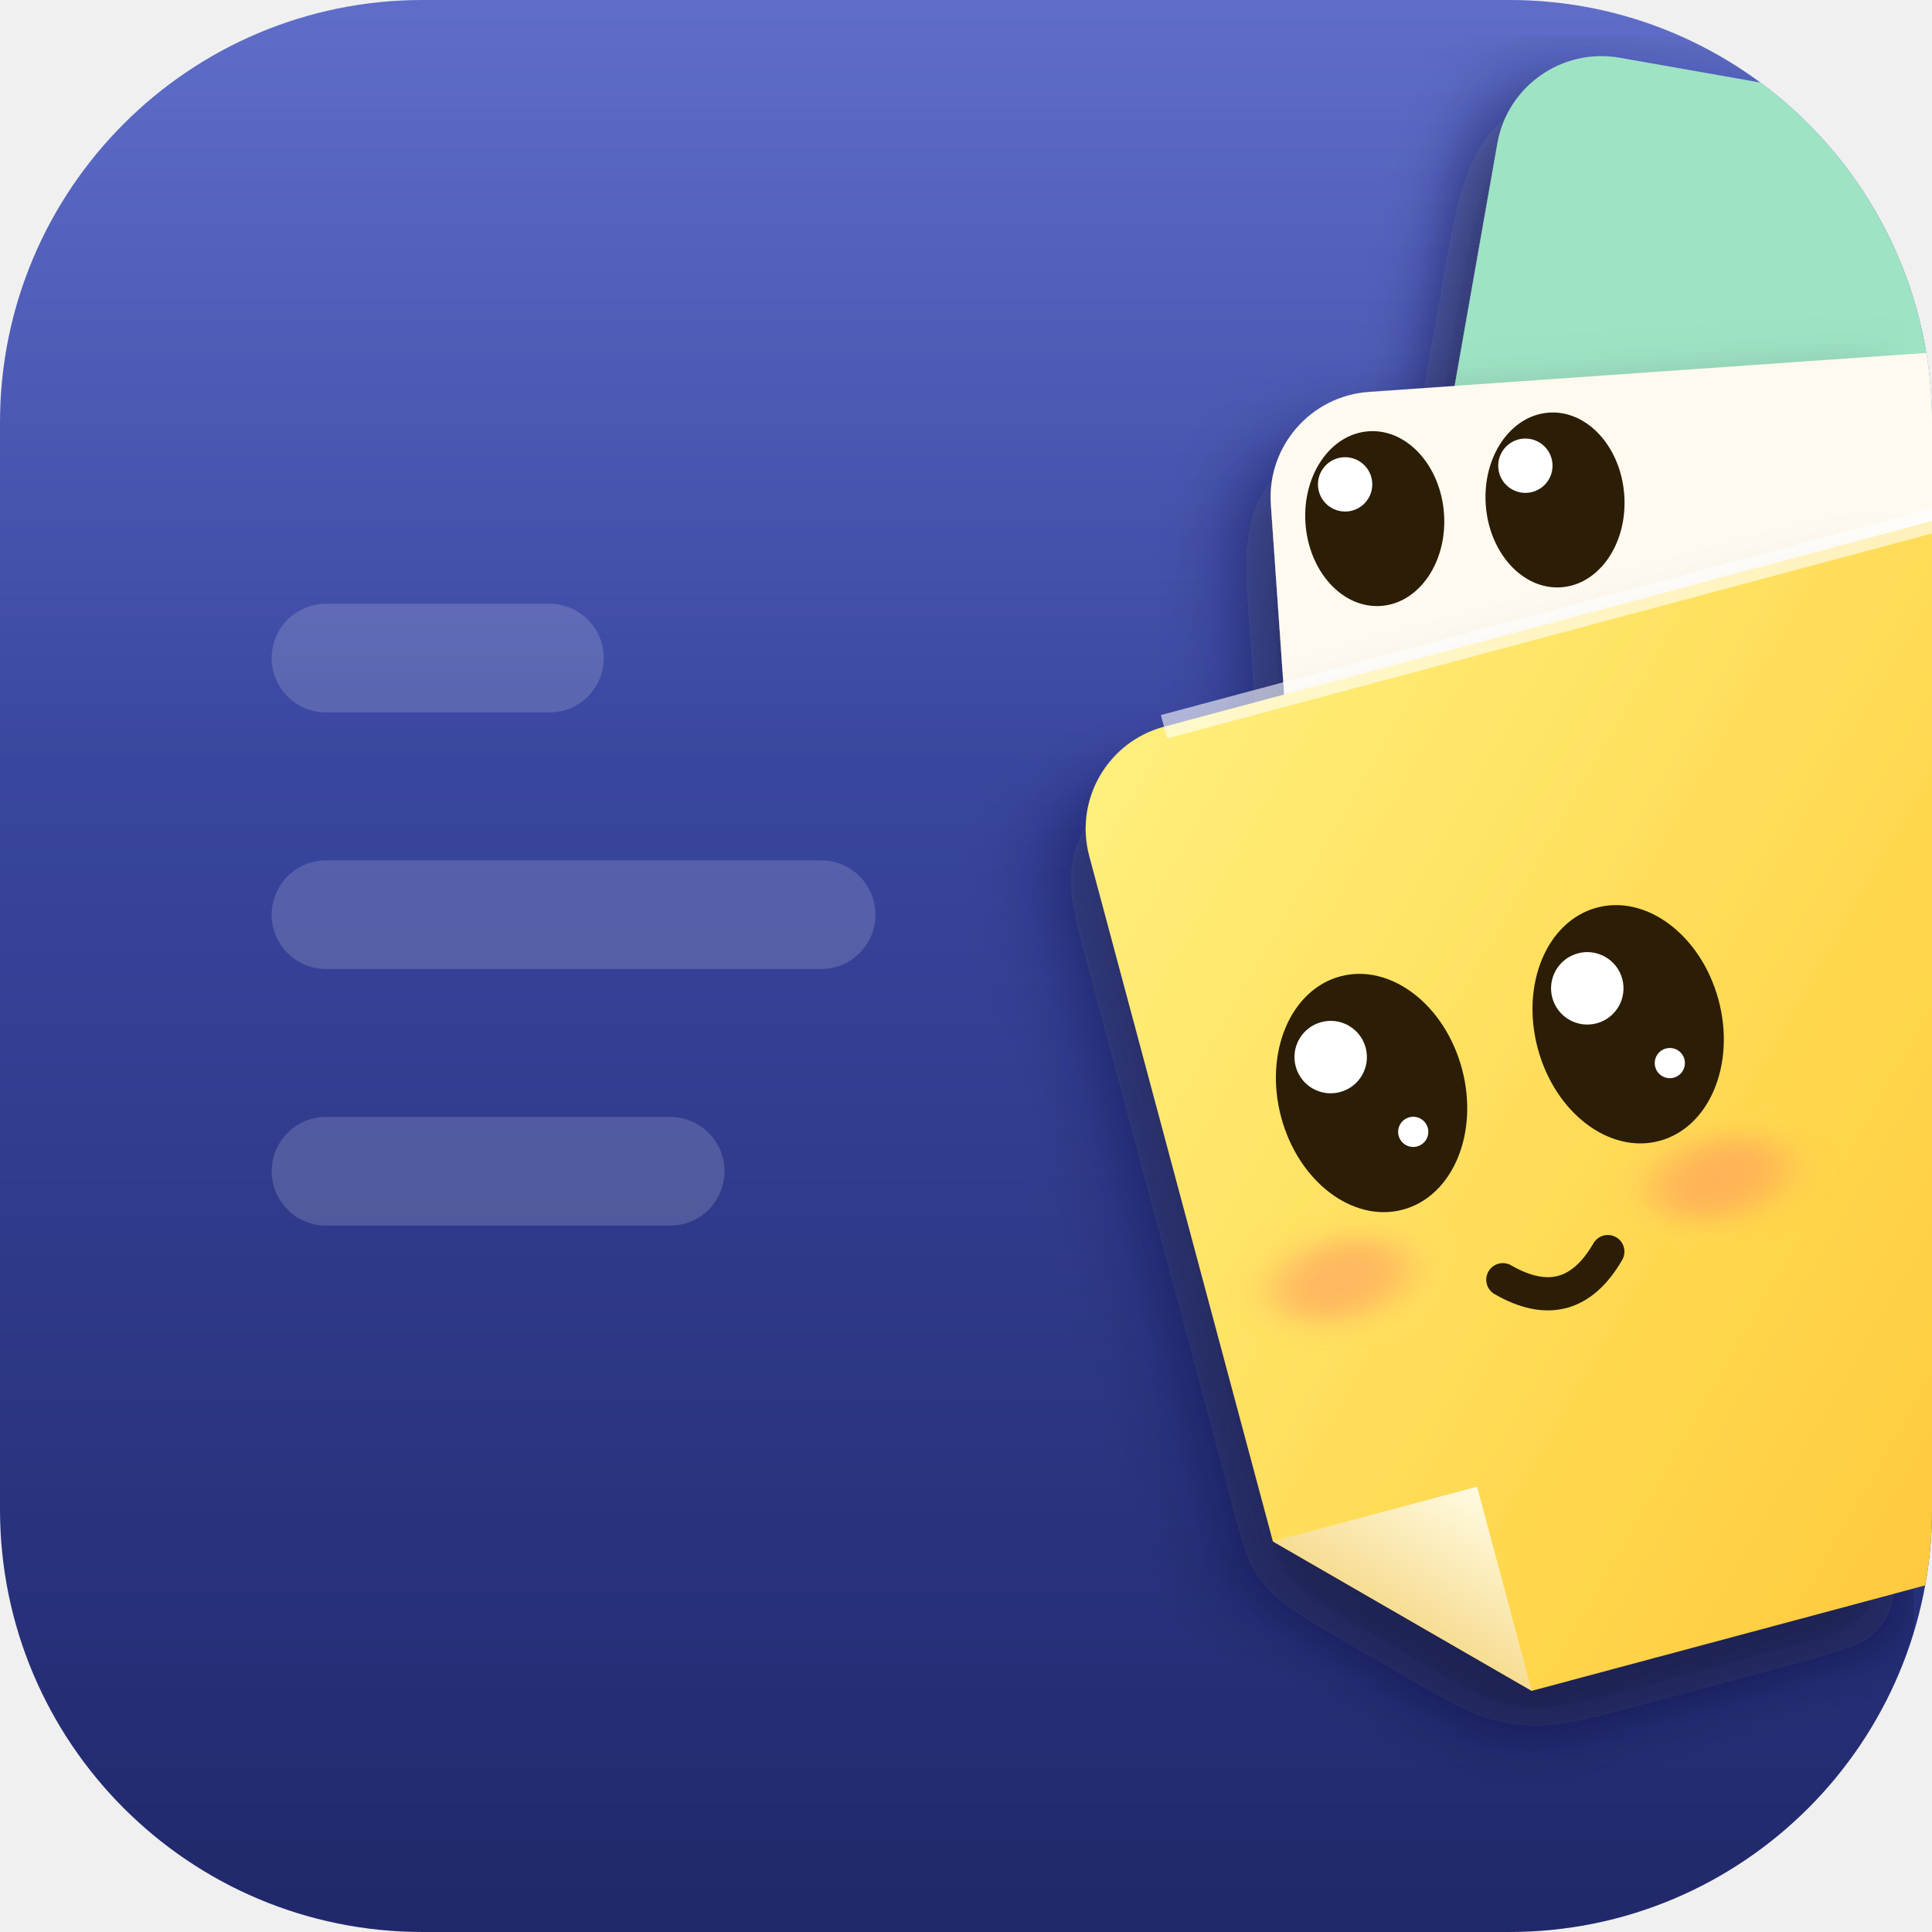
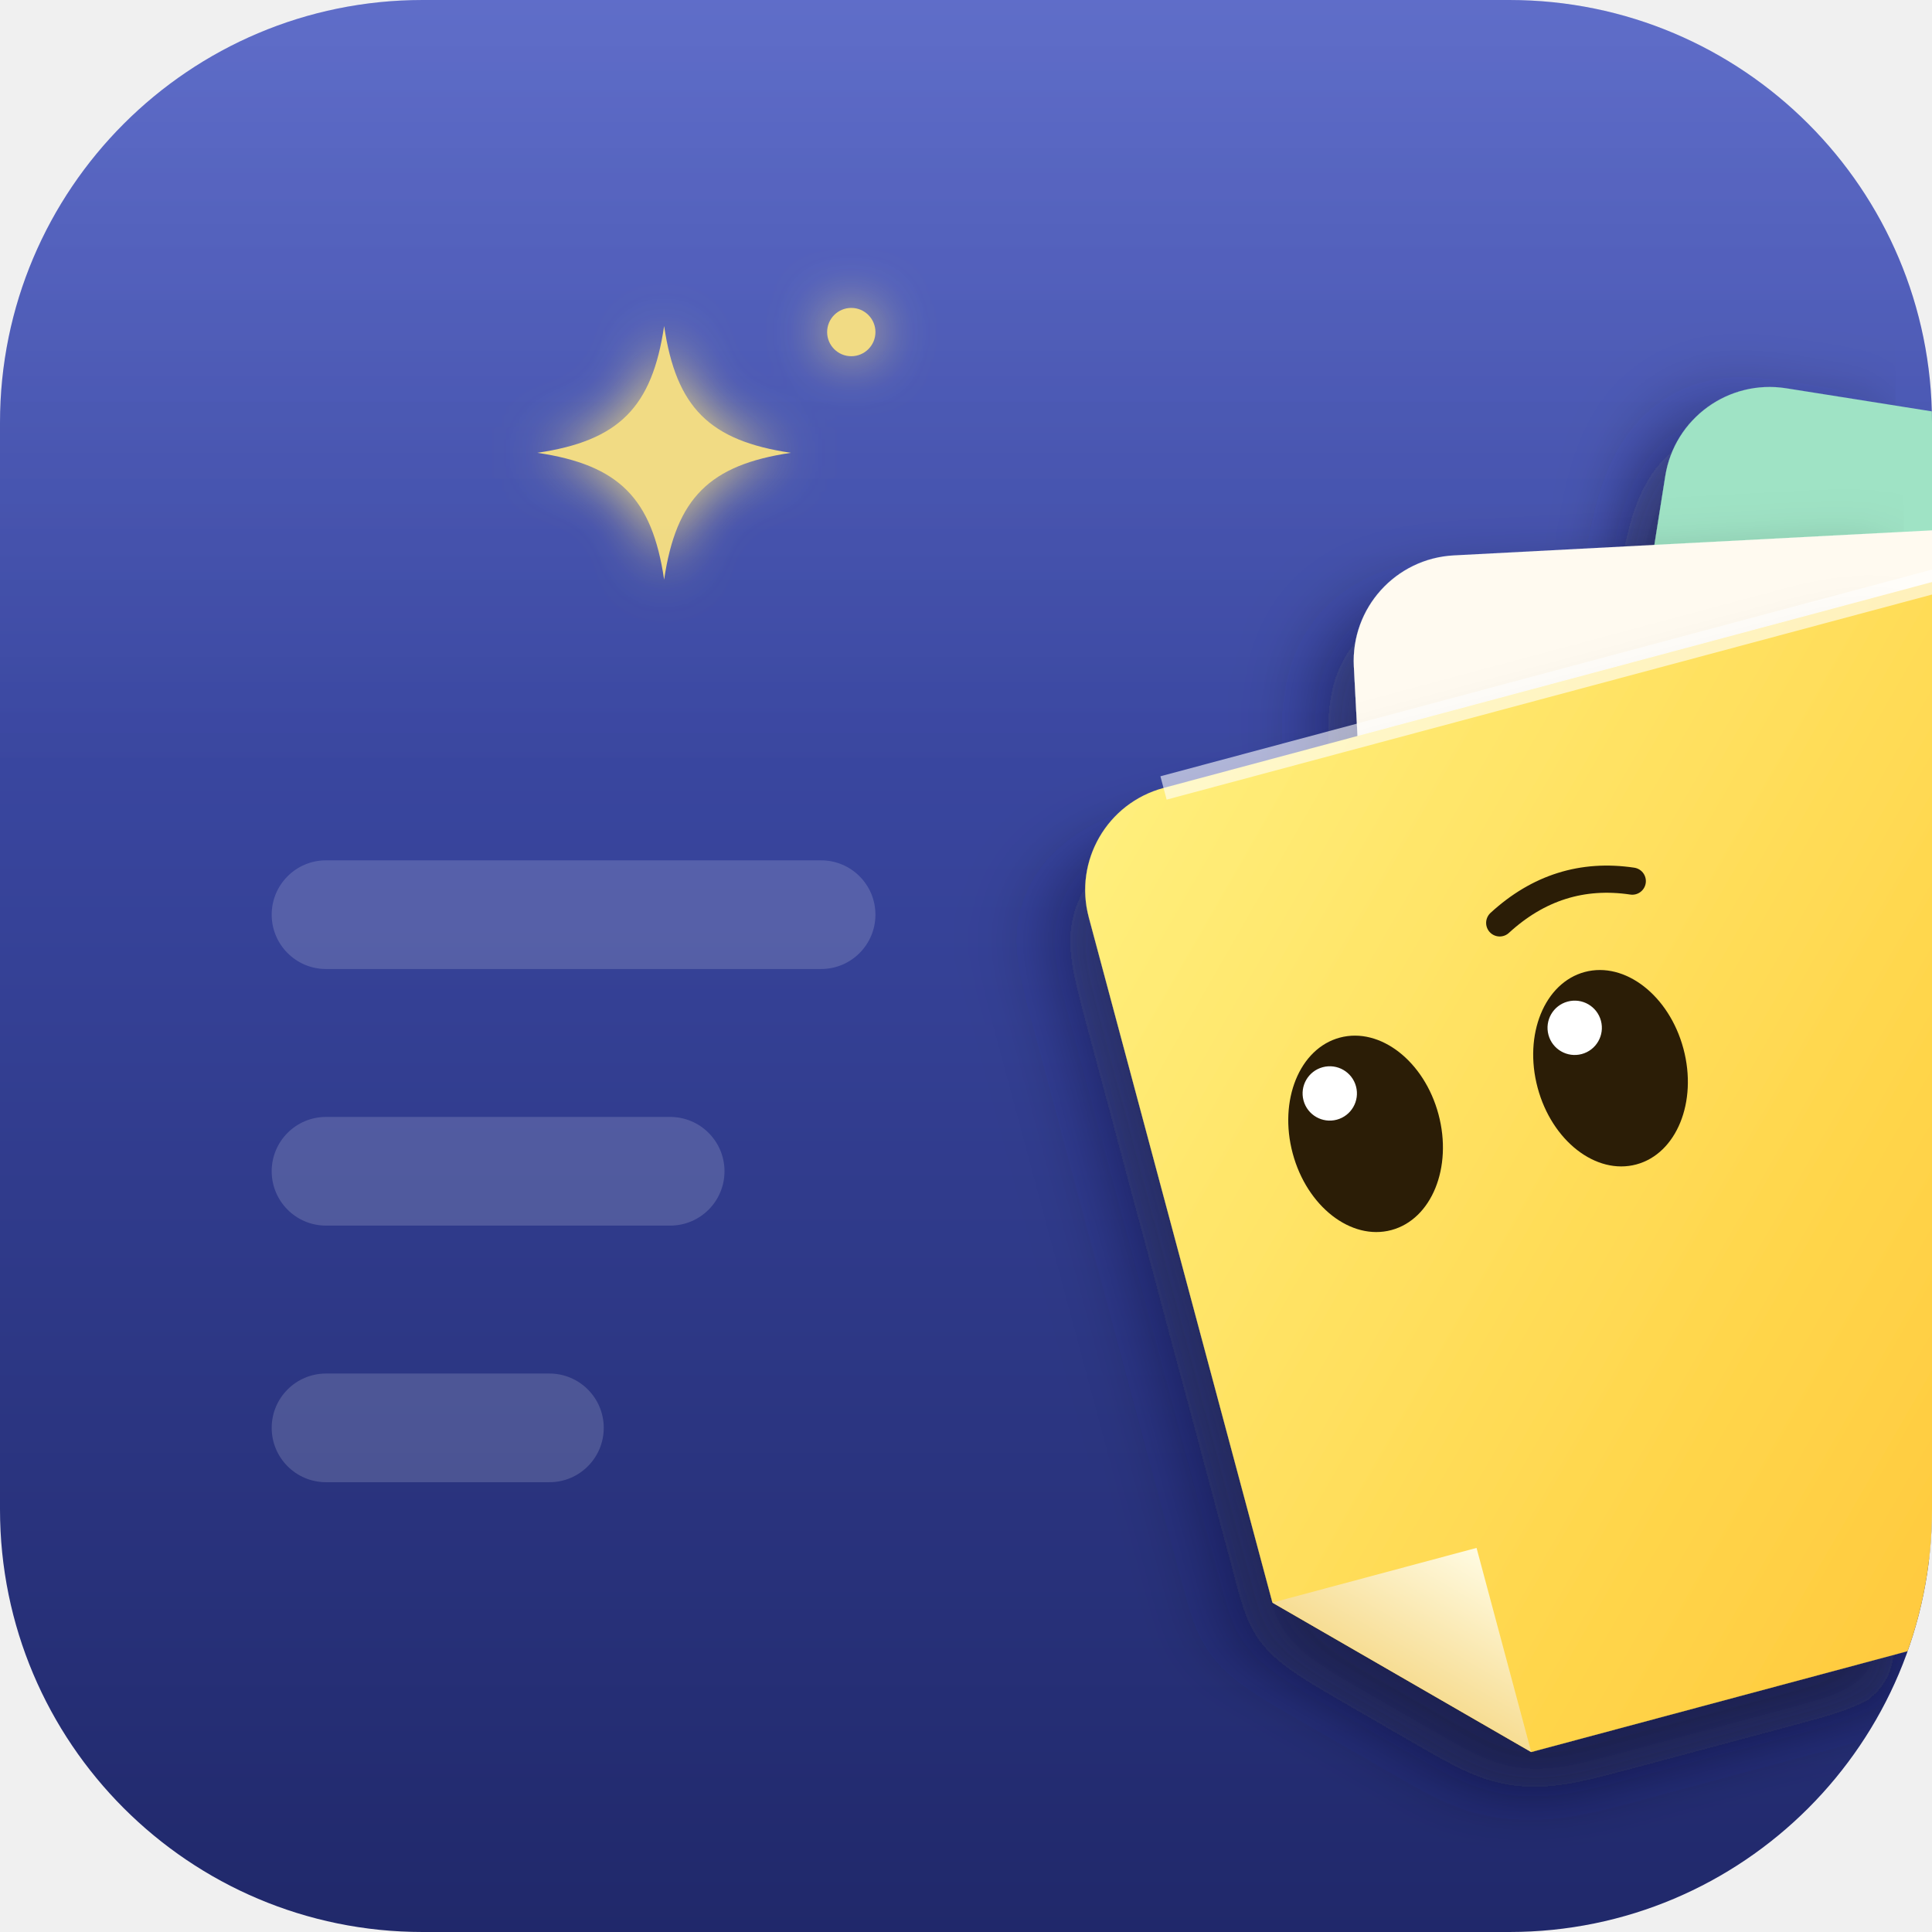
<svg xmlns="http://www.w3.org/2000/svg" viewBox="0 0 64 64">
  <defs>
    <linearGradient id="screen" x1="0" y1="0" x2="0" y2="1">
      <stop offset="0" stop-color="#4a5ac2" />
      <stop offset="1" stop-color="#20286a" />
    </linearGradient>
    <linearGradient id="sheen" x1="0" y1="0" x2="0" y2="1">
      <stop offset="0" stop-color="#fff" stop-opacity=".12" />
      <stop offset=".4" stop-color="#fff" stop-opacity="0" />
    </linearGradient>
    <linearGradient id="note" x1="0" y1="0" x2="1" y2="1">
      <stop offset="0" stop-color="#fff07e" />
      <stop offset=".6" stop-color="#ffd54a" />
      <stop offset="1" stop-color="#ffbf33" />
    </linearGradient>
    <linearGradient id="fold" x1="1" y1="0" x2="0" y2="1">
      <stop offset="0" stop-color="#fffbe2" />
      <stop offset="1" stop-color="#efbf45" />
    </linearGradient>
    <filter id="sh" x="-40%" y="-40%" width="180%" height="180%">
      <feDropShadow dx="-1" dy="1.4" stdDeviation="1.3" flood-color="#0b0f33" flood-opacity=".55" />
    </filter>
+     <filter id="glow" x="-100%" y="-100%" width="300%" height="300%">
+       <feGaussianBlur stdDeviation="1.4" result="b" />
+       <feMerge>
+         <feMergeNode in="b" />
+         <feMergeNode in="SourceGraphic" />
+       </feMerge>
+     </filter>
    <filter id="blush" x="-50%" y="-50%" width="200%" height="200%">
      <feGaussianBlur stdDeviation=".6" />
    </filter>
    <clipPath id="c">
      <rect width="64" height="64" rx="14" />
    </clipPath>
+     <filter id="spk2" x="-100%" y="-100%" width="300%" height="300%">
+       <feGaussianBlur stdDeviation=".9" result="b" />
+       <feMerge>
+         <feMergeNode in="b" />
+         <feMergeNode in="SourceGraphic" />
+       </feMerge>
+     </filter>
  </defs>
  <rect width="64" height="64" rx="14" fill="url(#screen)" />
  <rect width="64" height="64" rx="14" fill="url(#sheen)" />
  <g fill="#fff" opacity=".16">
-     <rect x="9" y="20" width="11" height="3.6" rx="1.8" />
    <rect x="9" y="28.5" width="20" height="3.6" rx="1.8" />
    <rect x="9" y="37" width="15" height="3.6" rx="1.8" />
+     <rect x="9" y="45.5" width="11" height="3.6" rx="1.8" />
+   </g>
+   <g filter="url(#spk2)" fill="#ffe680" opacity=".92">
+     <path d="M22 10.8C22.4 13.5 23.5 14.6 26.2 15C23.5 15.4 22.4 16.5 22 19.2C21.6 16.5 20.5 15.4 17.8 15C20.5 14.6 21.6 13.5 22 10.8Z" />
+     <circle cx="28.2" cy="11" r=".8" />
  </g>
  <g clip-path="url(#c)">
-     <g transform="translate(64 21) rotate(10)">
+     <g transform="translate(80 68) rotate(9) translate(-15.7 -34.2)">
      <rect x="-17" y="-17" width="34" height="34" rx="3.5" fill="#9fe3c5" filter="url(#sh)" />
    </g>
-     <g transform="translate(60 29) rotate(-4)">
+     <g transform="translate(80 68) rotate(-3) translate(-15.7 -34.2)">
      <rect x="-17" y="-17" width="34" height="34" rx="3.5" fill="#fffaf0" filter="url(#sh)" />
-       <g fill="#2b1d06">
-         <ellipse cx="-13.6" cy="-12.8" rx="2.3" ry="2.9" />
-         <ellipse cx="-7.6" cy="-13" rx="2.3" ry="2.9" />
-       </g>
-       <g fill="#fff">
-         <circle cx="-14.5" cy="-14" r=".9" />
-         <circle cx="-8.5" cy="-14.2" r=".9" />
-       </g>
    </g>
-     <g transform="translate(56 37) rotate(-15)">
+     <g transform="translate(80 68) rotate(-15) translate(-15.7 -34.2)">
      <path d="M-13.5 -17H13.5A3.5 3.5 0 0 1 17 -13.5V13.5A3.5 3.5 0 0 1 13.5 17H-10L-17 10V-13.5A3.5 3.5 0 0 1 -13.5 -17z" fill="url(#note)" filter="url(#sh)" />
      <path d="M-17 10L-10 17V10z" fill="url(#fold)" />
      <path d="M-13.5 -17H13.5" stroke="#fff" stroke-opacity=".6" stroke-width=".8" />
-       <g fill="#ff8f5e" opacity=".5" filter="url(#blush)">
-         <ellipse cx="-12.6" cy="2.2" rx="2.3" ry="1.3" />
-         <ellipse cx="0.4" cy="2.2" rx="2.3" ry="1.3" />
-       </g>
      <g fill="#2b1d06">
-         <ellipse cx="-10" cy="-3.5" rx="3.1" ry="4" />
-         <ellipse cx="-1.2" cy="-3.5" rx="3.1" ry="4" />
+         <ellipse cx="-10" cy="-4.2" rx="2.5" ry="3.3" />
+         <ellipse cx="-1.6" cy="-4.2" rx="2.5" ry="3.3" />
      </g>
      <g fill="#fff">
-         <circle cx="-11" cy="-5" r="1.2" />
-         <circle cx="-2.2" cy="-5" r="1.2" />
-         <circle cx="-9" cy="-1.9" r=".5" />
-         <circle cx="-.2" cy="-1.9" r=".5" />
+         <circle cx="-10.8" cy="-5.8" r="0.9" />
+         <circle cx="-2.4" cy="-5.8" r="0.9" />
      </g>
-       <path d="M-7.4 3.6Q-5.6 5.4 -3.8 3.6" fill="none" stroke="#2b1d06" stroke-width="1.1" stroke-linecap="round" />
+       <path d="M-3.9 -9.8Q-1.6 -11 .7 -10" fill="none" stroke="#2b1d06" stroke-width=".9" stroke-linecap="round" />
    </g>
  </g>
</svg>
